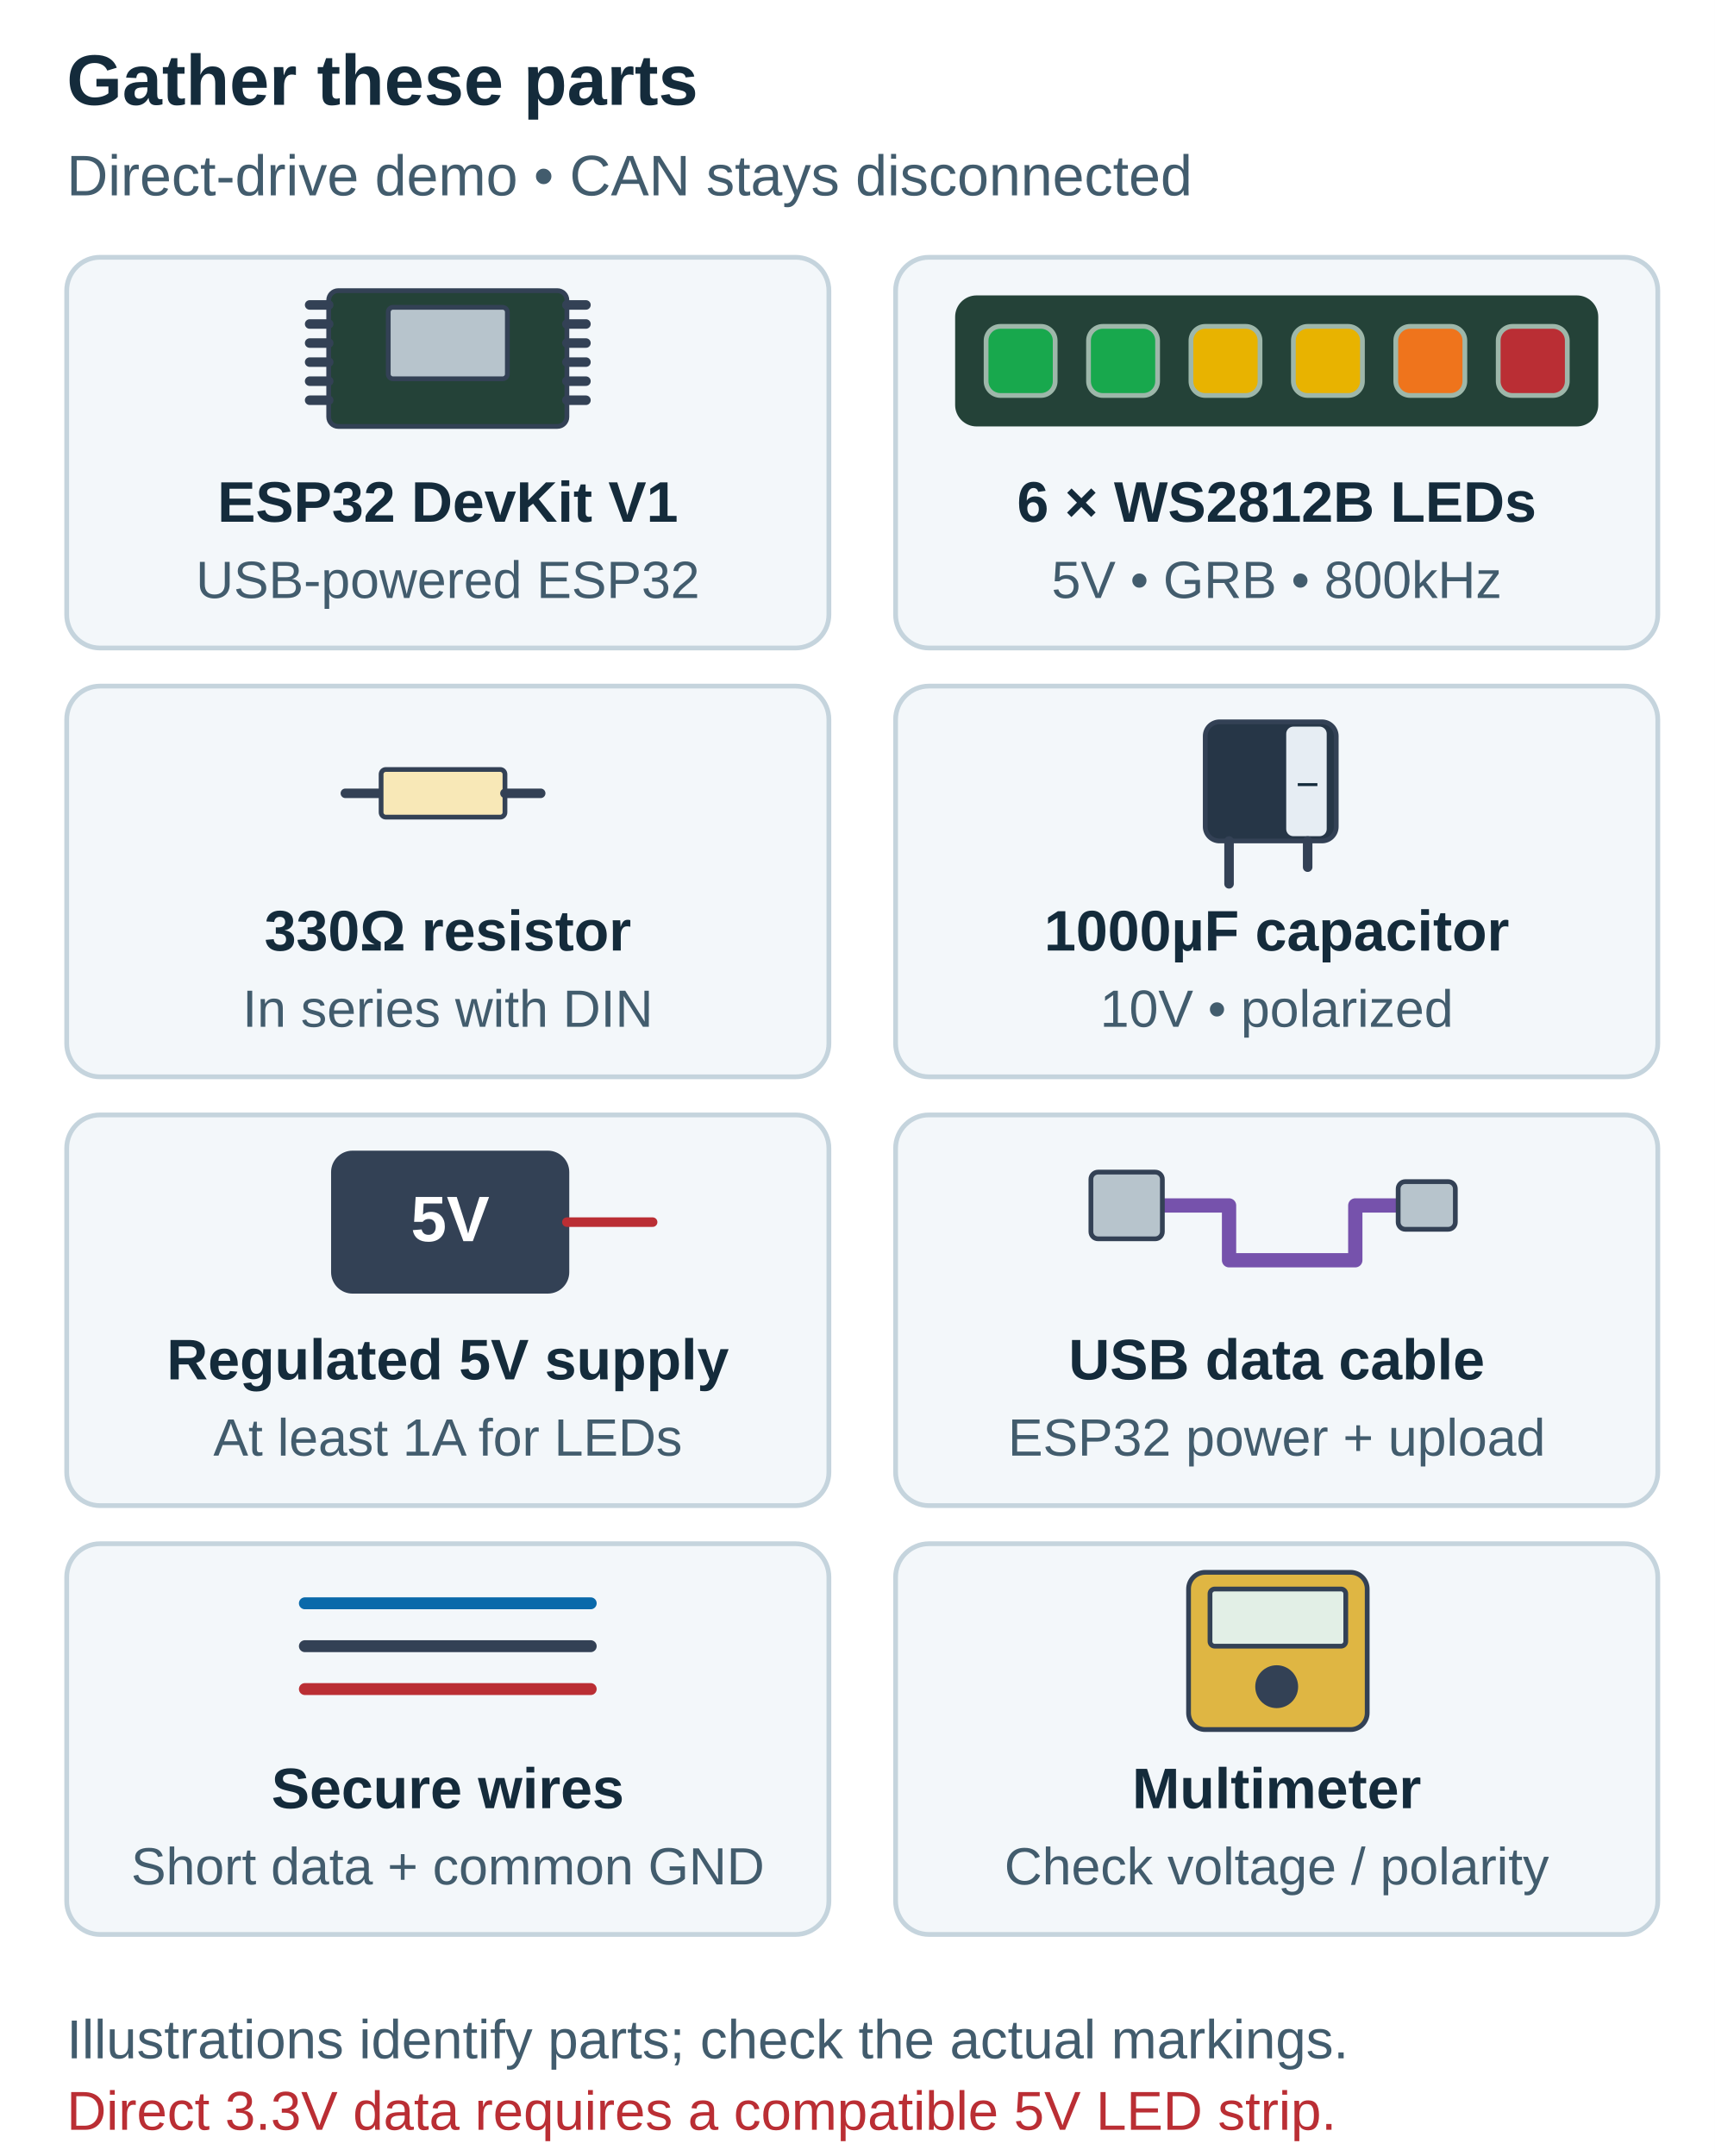
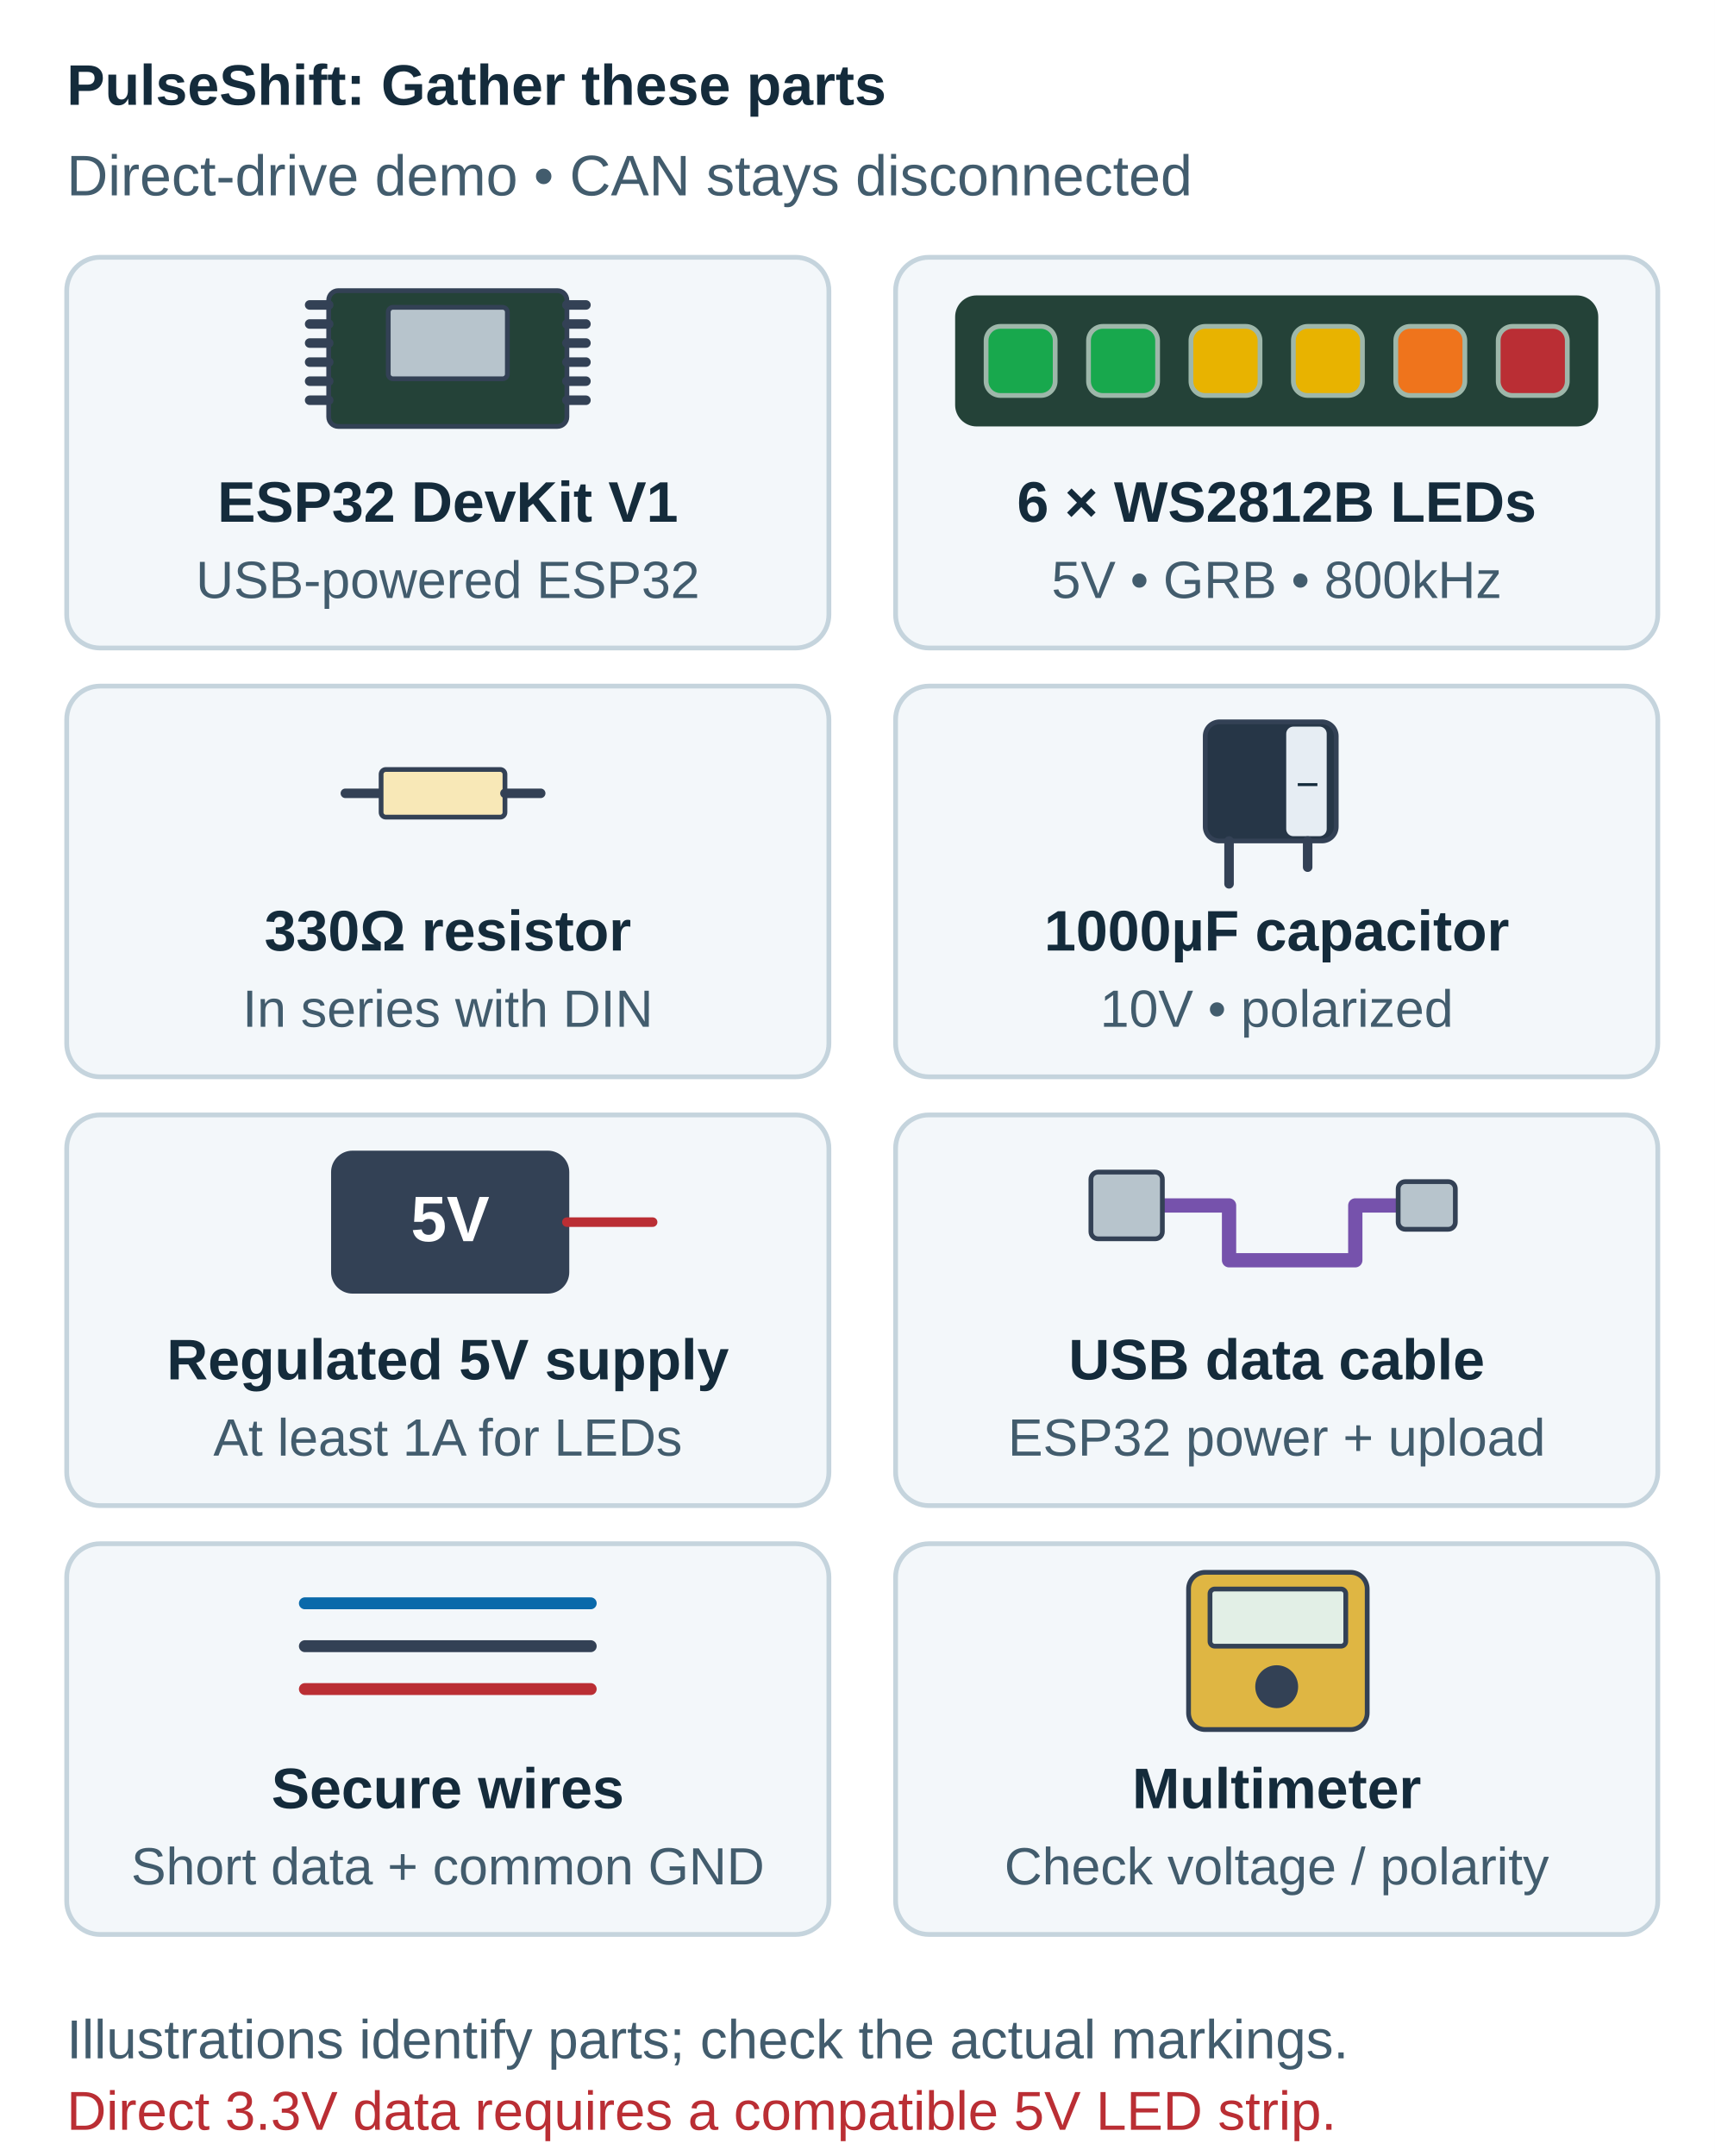
<svg xmlns="http://www.w3.org/2000/svg" width="720" height="905" viewBox="0 0 720 905" role="img" aria-labelledby="title desc">
  <style>text{font-family:Arial,Helvetica,sans-serif}path,line,rect,circle{stroke-linecap:round;stroke-linejoin:round}</style>
  <rect width="720" height="905" fill="#ffffff" />
-   <text x="28" y="44" font-size="30" fill="#142b3b" font-weight="700" text-anchor="start">Gather these parts</text>
+   <text x="28" y="44" font-size="24" fill="#142b3b" font-weight="700" text-anchor="start">PulseShift: Gather these parts</text>
  <text x="28" y="82" font-size="24" fill="#425c6d" font-weight="400" text-anchor="start">Direct-drive demo • CAN stays disconnected</text>
  <rect x="28" y="108" width="320" height="164" rx="14" fill="#f3f7fa" stroke="#c5d4dd" stroke-width="2" />
  <rect x="138" y="122" width="100" height="57" rx="4" fill="#244238" stroke="#334155" stroke-width="2" />
  <rect x="163" y="129" width="50" height="30" rx="2" fill="#b7c4cc" stroke="#334155" stroke-width="2" />
  <path d="M 130,128 L 138,128" fill="none" stroke="#334155" stroke-width="4" />
  <path d="M 238,128 L 246,128" fill="none" stroke="#334155" stroke-width="4" />
  <path d="M 130,136 L 138,136" fill="none" stroke="#334155" stroke-width="4" />
  <path d="M 238,136 L 246,136" fill="none" stroke="#334155" stroke-width="4" />
  <path d="M 130,144 L 138,144" fill="none" stroke="#334155" stroke-width="4" />
  <path d="M 238,144 L 246,144" fill="none" stroke="#334155" stroke-width="4" />
  <path d="M 130,152 L 138,152" fill="none" stroke="#334155" stroke-width="4" />
  <path d="M 238,152 L 246,152" fill="none" stroke="#334155" stroke-width="4" />
  <path d="M 130,160 L 138,160" fill="none" stroke="#334155" stroke-width="4" />
  <path d="M 238,160 L 246,160" fill="none" stroke="#334155" stroke-width="4" />
  <path d="M 130,168 L 138,168" fill="none" stroke="#334155" stroke-width="4" />
  <path d="M 238,168 L 246,168" fill="none" stroke="#334155" stroke-width="4" />
  <text x="188" y="219" font-size="24" fill="#142b3b" font-weight="700" text-anchor="middle">ESP32 DevKit V1</text>
  <text x="188" y="251" font-size="22" fill="#425c6d" font-weight="400" text-anchor="middle">USB-powered ESP32</text>
  <rect x="376" y="108" width="320" height="164" rx="14" fill="#f3f7fa" stroke="#c5d4dd" stroke-width="2" />
  <rect x="402" y="125" width="268" height="53" rx="8" fill="#244238" stroke="#244238" stroke-width="2" />
  <rect x="414" y="137" width="29" height="29" rx="6" fill="#18a84d" stroke="#9eb7aa" stroke-width="2" />
  <rect x="457" y="137" width="29" height="29" rx="6" fill="#18a84d" stroke="#9eb7aa" stroke-width="2" />
  <rect x="500" y="137" width="29" height="29" rx="6" fill="#e8b300" stroke="#9eb7aa" stroke-width="2" />
  <rect x="543" y="137" width="29" height="29" rx="6" fill="#e8b300" stroke="#9eb7aa" stroke-width="2" />
  <rect x="586" y="137" width="29" height="29" rx="6" fill="#ef741c" stroke="#9eb7aa" stroke-width="2" />
  <rect x="629" y="137" width="29" height="29" rx="6" fill="#ba2e34" stroke="#9eb7aa" stroke-width="2" />
  <text x="536" y="219" font-size="24" fill="#142b3b" font-weight="700" text-anchor="middle">6 × WS2812B LEDs</text>
  <text x="536" y="251" font-size="22" fill="#425c6d" font-weight="400" text-anchor="middle">5V • GRB • 800kHz</text>
  <rect x="28" y="288" width="320" height="164" rx="14" fill="#f3f7fa" stroke="#c5d4dd" stroke-width="2" />
  <path d="M 145,333 L 160,333" fill="none" stroke="#334155" stroke-width="4" />
  <rect x="160" y="323" width="52" height="20" rx="2" fill="#f8e8b7" stroke="#334155" stroke-width="2" />
  <path d="M 212,333 L 227,333" fill="none" stroke="#334155" stroke-width="4" />
  <text x="188" y="399" font-size="24" fill="#142b3b" font-weight="700" text-anchor="middle">330Ω resistor</text>
  <text x="188" y="431" font-size="22" fill="#425c6d" font-weight="400" text-anchor="middle">In series with DIN</text>
  <rect x="376" y="288" width="320" height="164" rx="14" fill="#f3f7fa" stroke="#c5d4dd" stroke-width="2" />
  <rect x="506" y="303" width="55" height="50" rx="6" fill="#263647" stroke="#334155" stroke-width="2" />
  <rect x="541" y="306" width="15" height="44" rx="2" fill="#e6edf3" stroke="#e6edf3" stroke-width="2" />
  <text x="544" y="335" font-size="17" fill="#142b3b" font-weight="400" text-anchor="start">−</text>
  <path d="M 516,353 L 516,371" fill="none" stroke="#334155" stroke-width="4" />
  <path d="M 549,353 L 549,364" fill="none" stroke="#334155" stroke-width="4" />
  <text x="536" y="399" font-size="24" fill="#142b3b" font-weight="700" text-anchor="middle">1000µF capacitor</text>
  <text x="536" y="431" font-size="22" fill="#425c6d" font-weight="400" text-anchor="middle">10V • polarized</text>
  <rect x="28" y="468" width="320" height="164" rx="14" fill="#f3f7fa" stroke="#c5d4dd" stroke-width="2" />
  <rect x="140" y="484" width="98" height="58" rx="8" fill="#334155" stroke="#334155" stroke-width="2" />
  <text x="189" y="521" font-size="27" fill="#fff" font-weight="700" text-anchor="middle">5V</text>
  <path d="M 238,513 L 274,513" fill="none" stroke="#ba2e34" stroke-width="4" />
  <text x="188" y="579" font-size="24" fill="#142b3b" font-weight="700" text-anchor="middle">Regulated 5V supply</text>
  <text x="188" y="611" font-size="22" fill="#425c6d" font-weight="400" text-anchor="middle">At least 1A for LEDs</text>
  <rect x="376" y="468" width="320" height="164" rx="14" fill="#f3f7fa" stroke="#c5d4dd" stroke-width="2" />
  <path d="M 482,506 L 516,506 L 516,529 L 569,529 L 569,506 L 590,506" fill="none" stroke="#7652ac" stroke-width="6" />
  <rect x="458" y="492" width="30" height="28" rx="3" fill="#b7c4cc" stroke="#334155" stroke-width="2" />
  <rect x="587" y="496" width="24" height="20" rx="3" fill="#b7c4cc" stroke="#334155" stroke-width="2" />
  <text x="536" y="579" font-size="24" fill="#142b3b" font-weight="700" text-anchor="middle">USB data cable</text>
  <text x="536" y="611" font-size="22" fill="#425c6d" font-weight="400" text-anchor="middle">ESP32 power + upload</text>
  <rect x="28" y="648" width="320" height="164" rx="14" fill="#f3f7fa" stroke="#c5d4dd" stroke-width="2" />
  <path d="M 128,673 L 248,673" fill="none" stroke="#0969aa" stroke-width="5" />
  <path d="M 128,691 L 248,691" fill="none" stroke="#334155" stroke-width="5" />
  <path d="M 128,709 L 248,709" fill="none" stroke="#ba2e34" stroke-width="5" />
  <text x="188" y="759" font-size="24" fill="#142b3b" font-weight="700" text-anchor="middle">Secure wires</text>
  <text x="188" y="791" font-size="22" fill="#425c6d" font-weight="400" text-anchor="middle">Short data + common GND</text>
  <rect x="376" y="648" width="320" height="164" rx="14" fill="#f3f7fa" stroke="#c5d4dd" stroke-width="2" />
  <rect x="499" y="660" width="75" height="66" rx="7" fill="#dfb643" stroke="#334155" stroke-width="2" />
  <rect x="508" y="667" width="57" height="24" rx="2" fill="#e2efe6" stroke="#334155" stroke-width="2" />
  <circle cx="536" cy="708" r="9" fill="#334155" />
  <text x="536" y="759" font-size="24" fill="#142b3b" font-weight="700" text-anchor="middle">Multimeter</text>
  <text x="536" y="791" font-size="22" fill="#425c6d" font-weight="400" text-anchor="middle">Check voltage / polarity</text>
  <text x="28" y="864" font-size="23" fill="#425c6d" font-weight="400" text-anchor="start">Illustrations identify parts; check the actual markings.</text>
  <text x="28" y="894" font-size="23" fill="#ba2e34" font-weight="400" text-anchor="start">Direct 3.3V data requires a compatible 5V LED strip.</text>
</svg>
